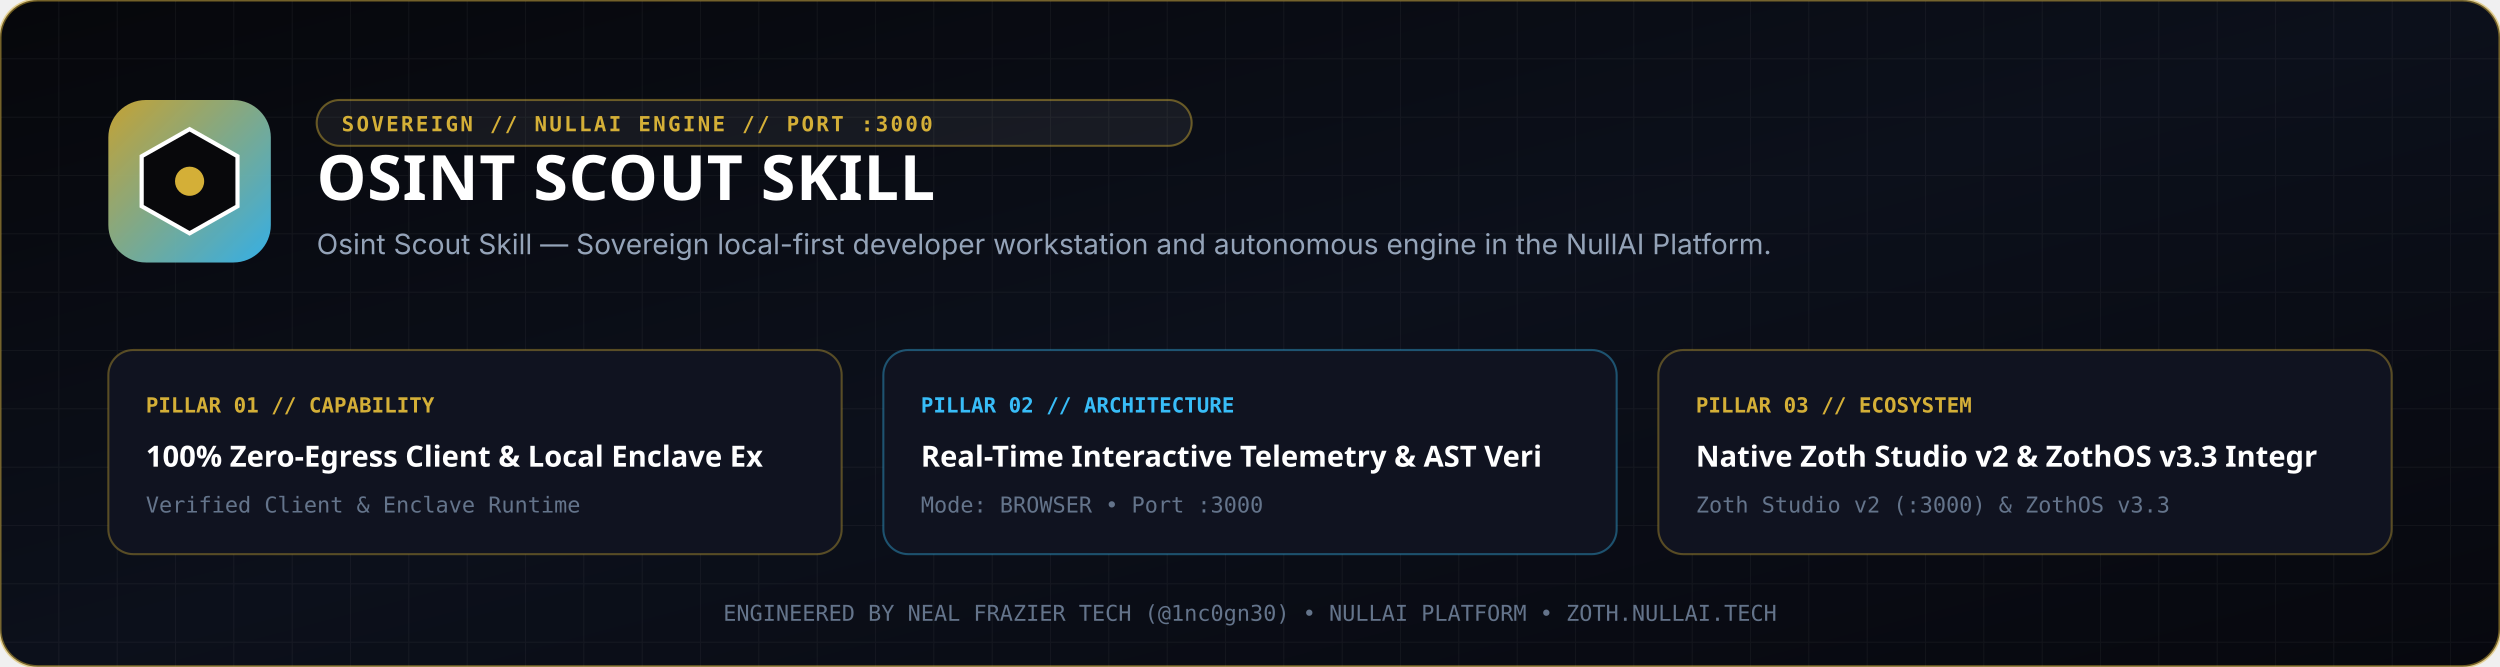
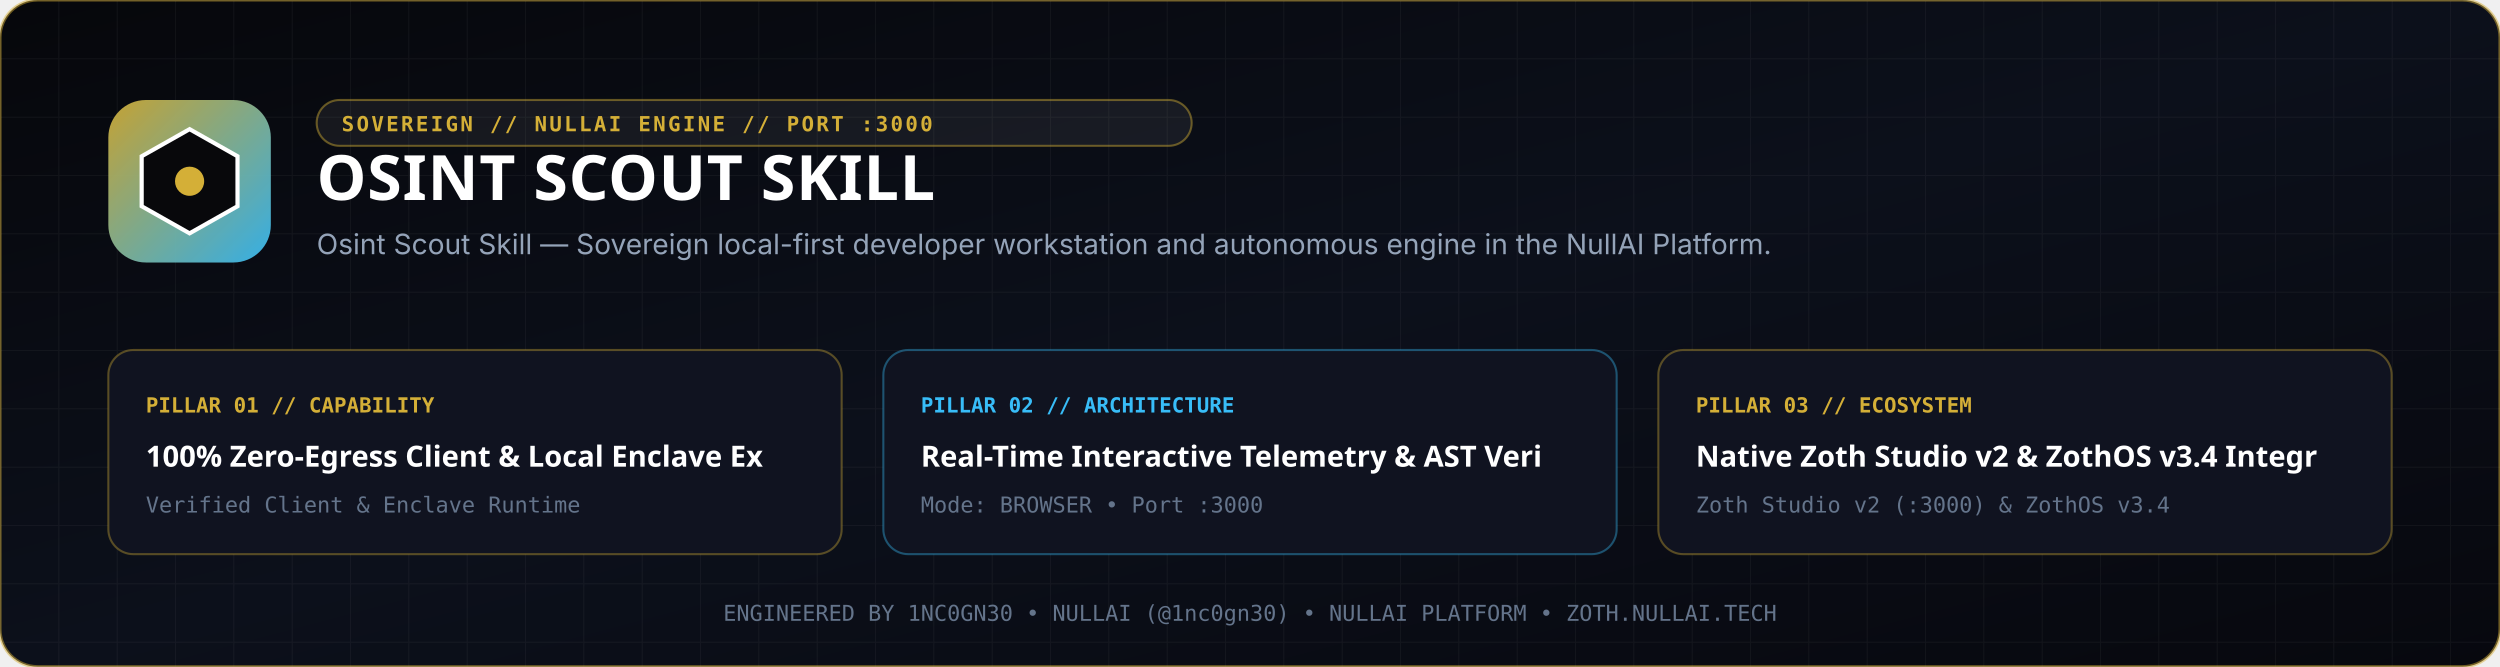
<svg xmlns="http://www.w3.org/2000/svg" viewBox="0 0 1200 320" width="100%" height="100%">
  <defs>
    <linearGradient id="bg" x1="0%" y1="0%" x2="100%" y2="100%">
      <stop offset="0%" stop-color="#06070B" />
      <stop offset="50%" stop-color="#0C101B" />
      <stop offset="100%" stop-color="#07080E" />
    </linearGradient>
    <linearGradient id="accent" x1="0%" y1="0%" x2="100%" y2="100%">
      <stop offset="0%" stop-color="#D4AF37" />
      <stop offset="100%" stop-color="#38BDF8" />
    </linearGradient>
    <pattern id="grid" width="28" height="28" patternUnits="userSpaceOnUse">
      <path d="M 28 0 L 0 0 0 28" fill="none" stroke="rgba(255,255,255,0.04)" stroke-width="1" />
    </pattern>
  </defs>
  <rect width="1200" height="320" rx="18" fill="url(#bg)" stroke="#D4AF37" stroke-opacity="0.5" stroke-width="1.5" />
  <rect width="1200" height="320" rx="18" fill="url(#grid)" />
  <g transform="translate(52, 48)">
    <rect width="78" height="78" rx="18" fill="url(#accent)" opacity="0.92" />
    <polygon points="39,14 62,27 62,51 39,64 16,51 16,27" fill="#08080B" stroke="#FFFFFF" stroke-width="2" />
    <circle cx="39" cy="39" r="7" fill="#D4AF37" />
  </g>
  <g transform="translate(152, 62)">
    <rect x="0" y="-14" width="420" height="22" rx="11" fill="rgba(255,255,255,0.06)" stroke="#D4AF37" stroke-opacity="0.45" />
    <text x="12" y="1" fill="#D4AF37" font-family="JetBrains Mono, monospace" font-size="10" font-weight="700" letter-spacing="1.1">SOVEREIGN // NULLAI ENGINE // PORT :3000</text>
    <text x="0" y="34" fill="#FFFFFF" font-family="Syne, Space Grotesk, sans-serif" font-size="30" font-weight="800" letter-spacing="0.4">OSINT SCOUT SKILL</text>
    <text x="0" y="60" fill="#94A3B8" font-family="Inter, sans-serif" font-size="13.5">Osint Scout Skill — Sovereign local-first developer workstation and autonomous engine in the NullAI Platform.</text>
  </g>
  <g transform="translate(52, 168)">
    <rect x="0" y="0" width="352" height="98" rx="12" fill="#101320" stroke="#D4AF37" stroke-opacity="0.38" />
    <text x="18" y="30" fill="#D4AF37" font-family="JetBrains Mono, monospace" font-size="10" font-weight="700">PILLAR 01 // CAPABILITY</text>
    <text x="18" y="56" fill="#FFFFFF" font-family="Space Grotesk, sans-serif" font-size="14" font-weight="700">100% Zero-Egress Client &amp; Local Enclave Ex</text>
    <text x="18" y="78" fill="#64748B" font-family="JetBrains Mono, monospace" font-size="10.5">Verified Client &amp; Enclave Runtime</text>
    <rect x="372" y="0" width="352" height="98" rx="12" fill="#101320" stroke="#38BDF8" stroke-opacity="0.38" />
    <text x="390" y="30" fill="#38BDF8" font-family="JetBrains Mono, monospace" font-size="10" font-weight="700">PILLAR 02 // ARCHITECTURE</text>
    <text x="390" y="56" fill="#FFFFFF" font-family="Space Grotesk, sans-serif" font-size="14" font-weight="700">Real-Time Interactive Telemetry &amp; AST Veri</text>
    <text x="390" y="78" fill="#64748B" font-family="JetBrains Mono, monospace" font-size="10.5">Mode: BROWSER • Port :3000</text>
    <rect x="744" y="0" width="352" height="98" rx="12" fill="#101320" stroke="#D4AF37" stroke-opacity="0.38" />
    <text x="762" y="30" fill="#D4AF37" font-family="JetBrains Mono, monospace" font-size="10" font-weight="700">PILLAR 03 // ECOSYSTEM</text>
-     <text x="762" y="56" fill="#FFFFFF" font-family="Space Grotesk, sans-serif" font-size="14" font-weight="700">Native Zoth Studio v2 &amp; ZothOS v3.3 Integr</text>
-     <text x="762" y="78" fill="#64748B" font-family="JetBrains Mono, monospace" font-size="10.5">Zoth Studio v2 (:3000) &amp; ZothOS v3.3</text>
+     <text x="762" y="56" fill="#FFFFFF" font-family="Space Grotesk, sans-serif" font-size="14" font-weight="700">Native Zoth Studio v2 &amp; ZothOS v3.4 Integr</text>
+     <text x="762" y="78" fill="#64748B" font-family="JetBrains Mono, monospace" font-size="10.5">Zoth Studio v2 (:3000) &amp; ZothOS v3.4</text>
  </g>
  <text x="600" y="298" text-anchor="middle" fill="#64748B" font-family="JetBrains Mono, monospace" font-size="10.5">
-     ENGINEERED BY NEAL FRAZIER TECH (@1nc0gn30)  •  NULLAI PLATFORM  •  ZOTH.NULLAI.TECH
+     ENGINEERED BY 1NC0GN30 • NULLAI (@1nc0gn30)  •  NULLAI PLATFORM  •  ZOTH.NULLAI.TECH
  </text>
</svg>
